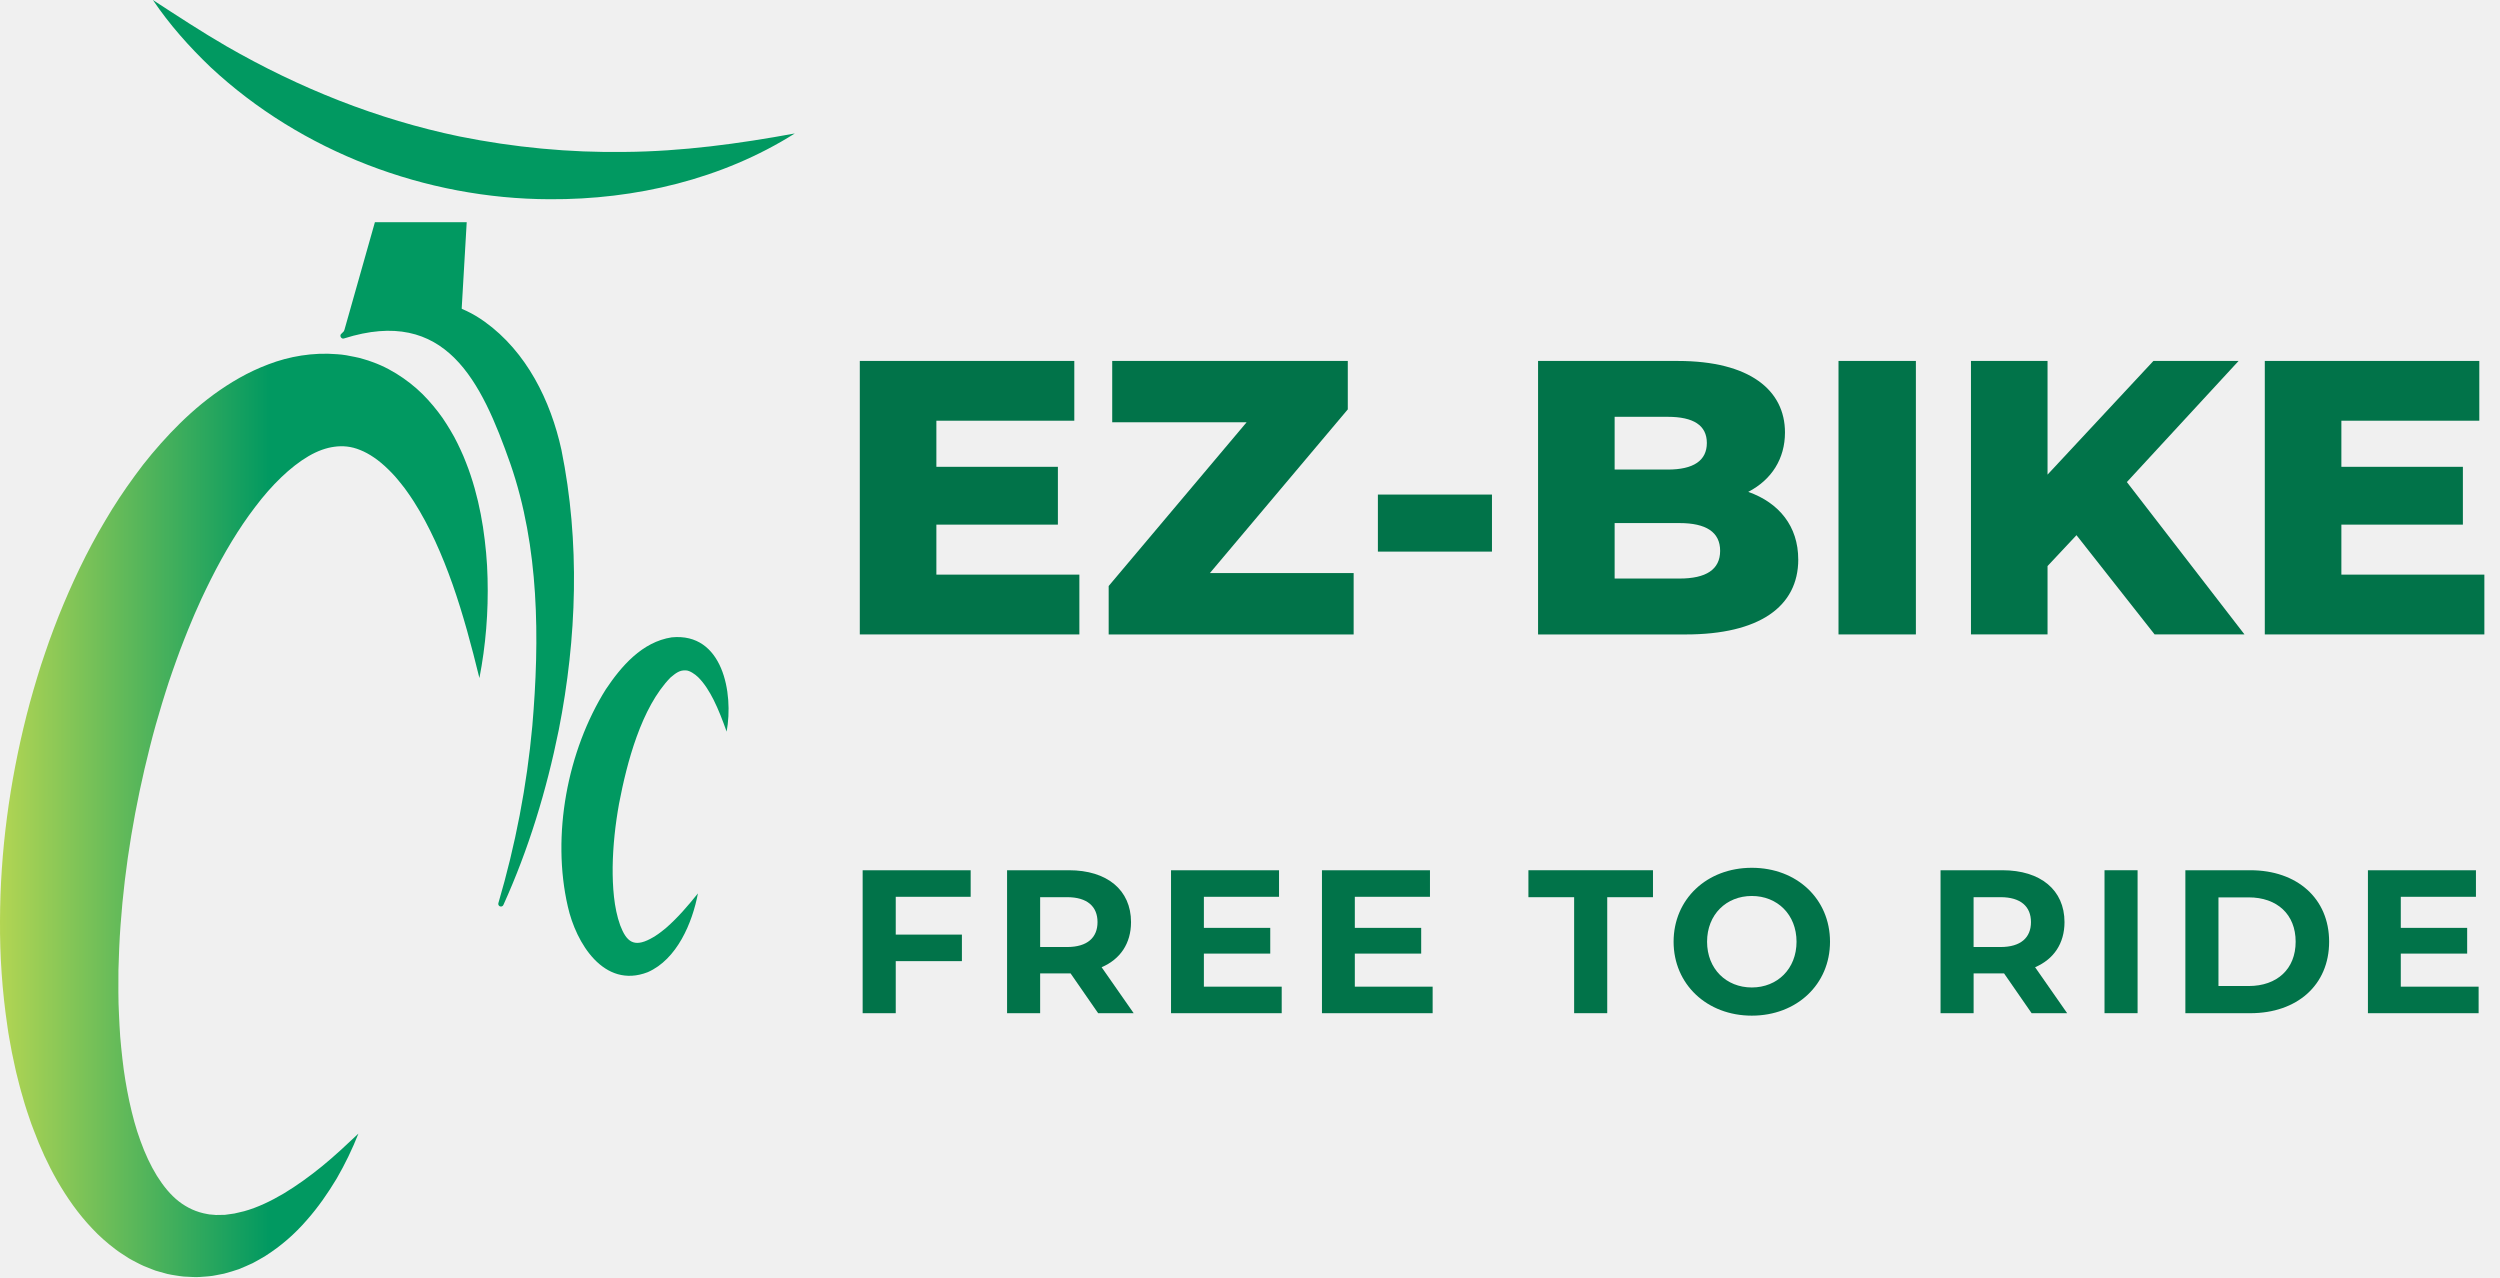
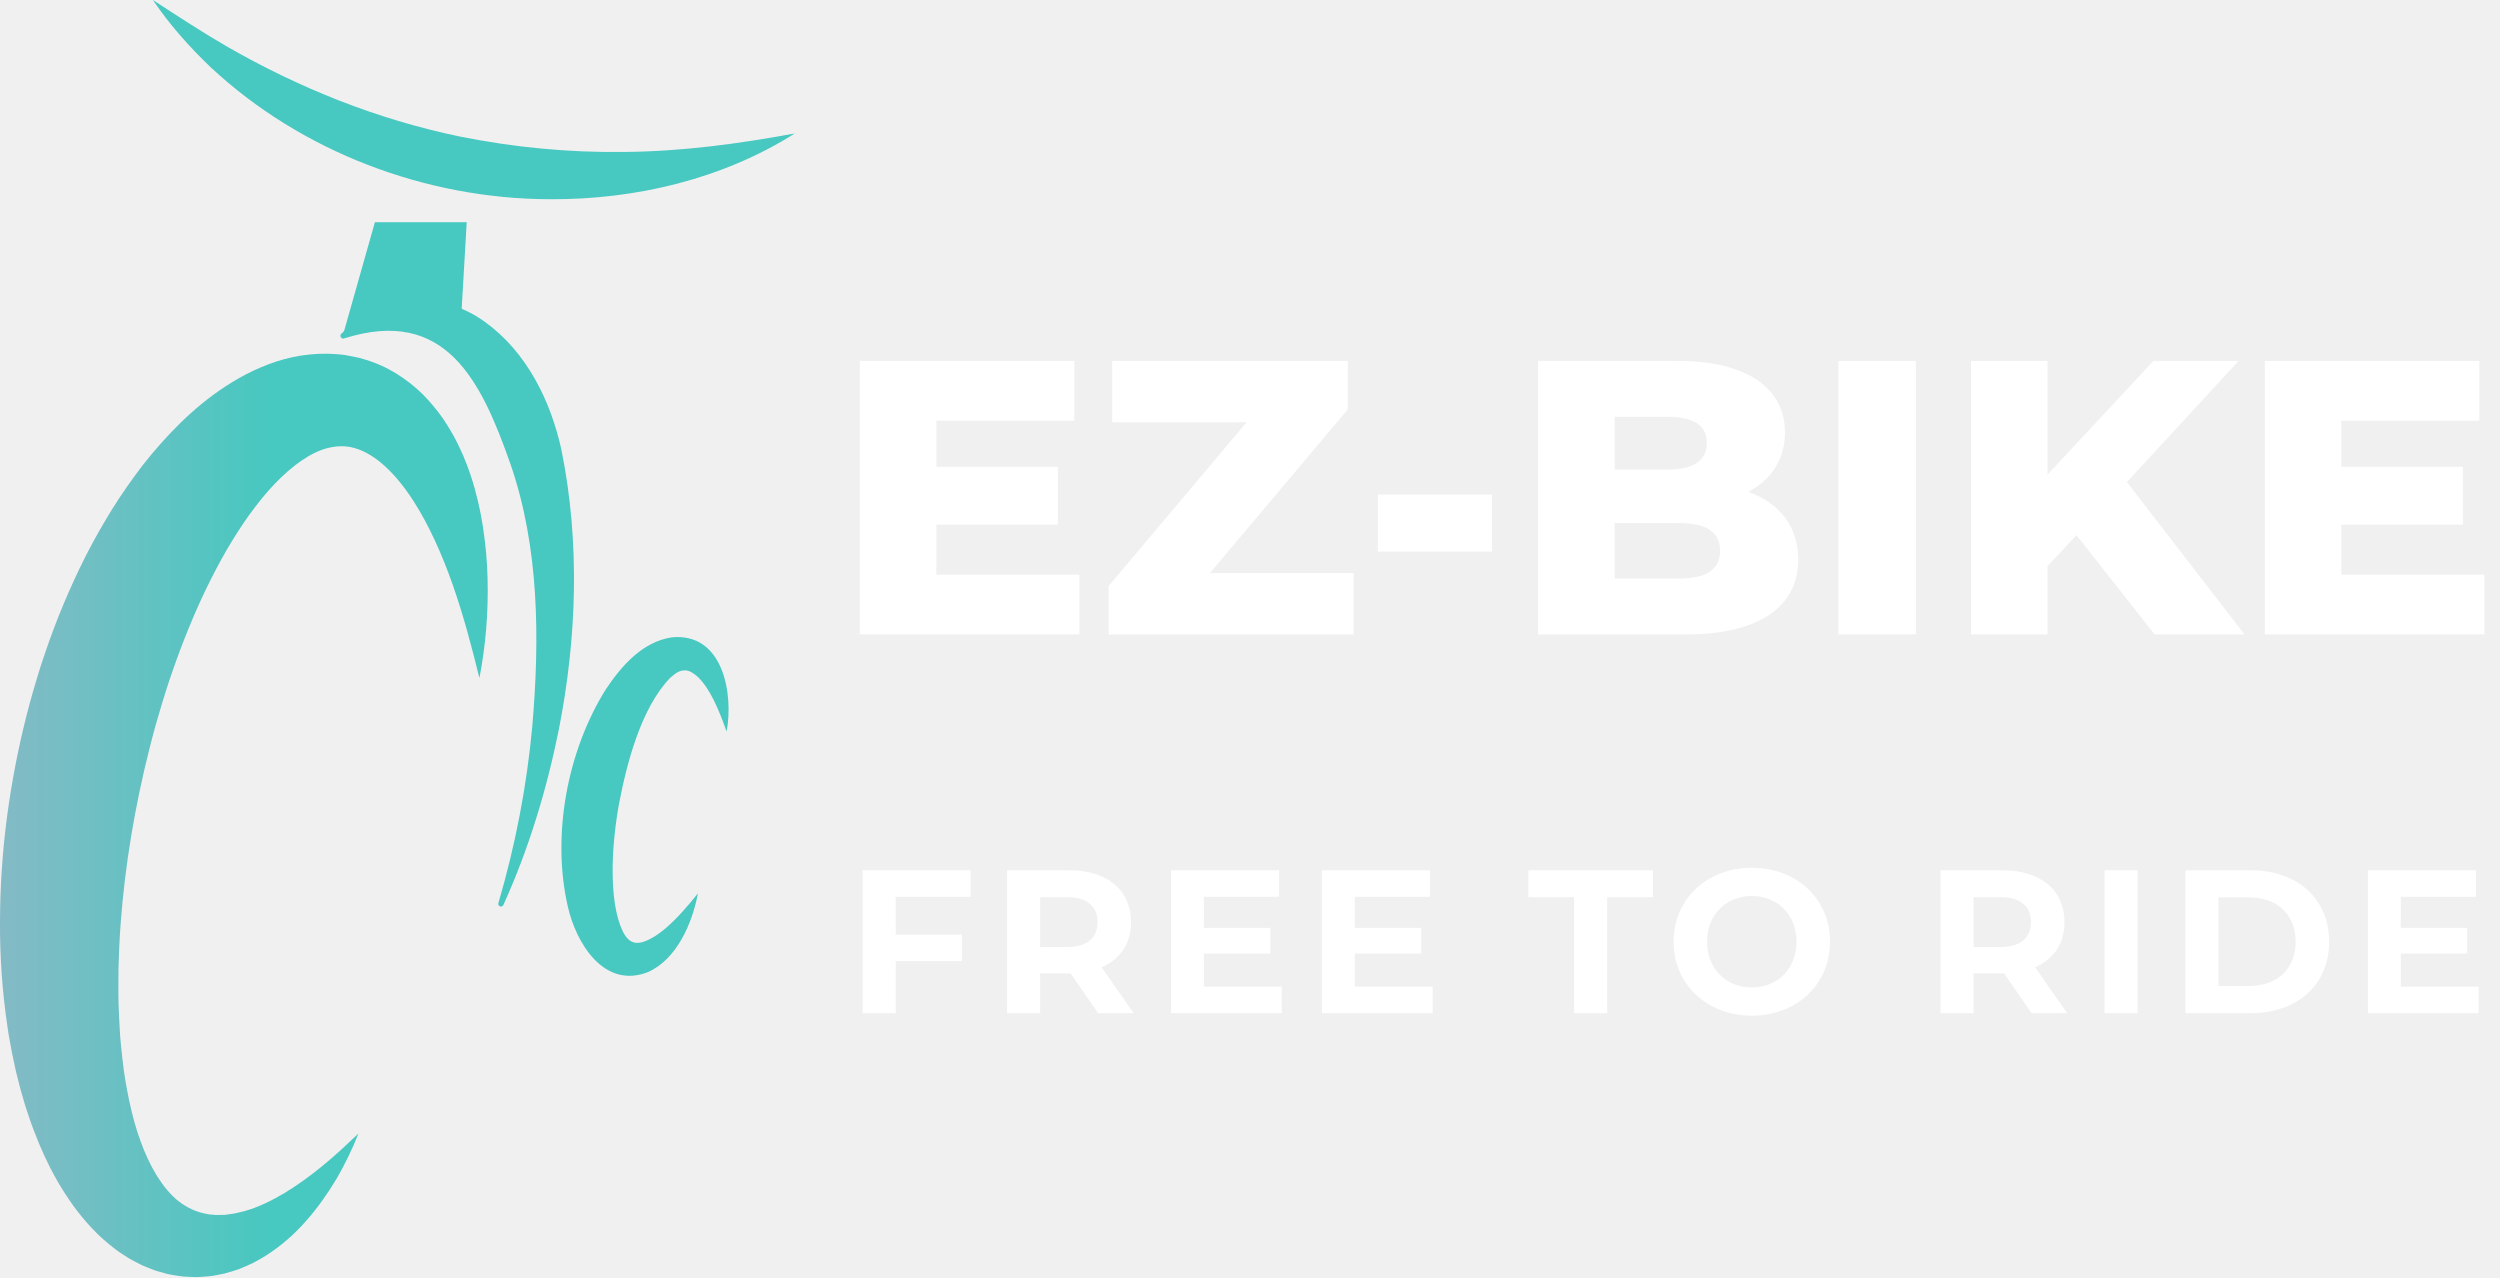
<svg xmlns="http://www.w3.org/2000/svg" id="Calque_2" viewBox="0 0 982.03 501.67">
  <defs>
    <style>
            .cls-1 {
                fill: url(#Dégradé_sans_nom_25);
            }

            .cls-1,
            .cls-2,
            .cls-3 {
                stroke-width: 0px;
            }

            .cls-2 {
-                 fill: #017349;
+                 fill: #fff;
            }

            .cls-3 {
-                 fill: #019961;
+                 fill: #47c8c0;
            }
        </style>
    <linearGradient id="Dégradé_sans_nom_25" x1="-1.54" y1="320.3" x2="213.31" y2="320.3" gradientUnits="userSpaceOnUse">
-       <stop offset="0" stop-color="#b5d653" />
-       <stop offset=".5" stop-color="#019961" />
-       <stop offset="1" stop-color="#019961" />
+       <stop offset="0" stop-color="#85bac5" />
+       <stop offset=".5" stop-color="#47c8c0" />
+       <stop offset="1" stop-color="#47c8c0" />
    </linearGradient>
  </defs>
  <g id="ez-bike-logo">
    <g id="ez-bike-logo-2">
      <g id="bike">
        <path class="cls-1" d="M140.81,445.25c-2.39,6.06-5.24,11.97-8.57,17.72-3.41,5.68-7.24,11.24-11.82,16.41-4.53,5.22-9.88,9.98-16.22,14-1.59.99-3.29,1.89-4.97,2.81-1.75.83-3.57,1.58-5.39,2.35-1.91.61-3.83,1.27-5.82,1.76l-3.06.6c-1.03.2-2.05.4-3.12.46-2.11.15-4.25.42-6.4.25l-3.25-.16c-1.09-.07-2.15-.29-3.23-.44-1.07-.19-2.18-.32-3.23-.59l-3.16-.88-1.59-.46-1.52-.59-3.04-1.22c-1.02-.41-1.93-.95-2.91-1.43-.95-.5-1.93-.99-2.85-1.54l-2.67-1.73c-.88-.59-1.8-1.16-2.6-1.81-3.34-2.51-6.44-5.25-9.16-8.17-5.54-5.82-9.94-12.19-13.7-18.68-3.73-6.52-6.76-13.19-9.27-19.94l-.96-2.53-.87-2.54c-.56-1.69-1.17-3.39-1.67-5.09l-1.48-5.11c-.5-1.71-.89-3.41-1.33-5.12l-.65-2.57c-.21-.86-.37-1.71-.56-2.57l-1.09-5.14c-.6-3.42-1.32-6.86-1.76-10.29C.85,389.26-.08,375.51,0,361.83c.07-27.39,3.75-54.43,10.43-80.82,1.66-6.6,3.61-13.15,5.65-19.67,1.06-3.25,2.2-6.48,3.32-9.72,1.22-3.21,2.33-6.45,3.64-9.63,5.14-12.76,11.02-25.31,18.23-37.37,3.53-6.05,7.46-11.97,11.69-17.74,4.17-5.8,8.89-11.37,13.96-16.75,5.1-5.36,10.67-10.5,17.01-15.15,6.35-4.61,13.41-8.84,21.54-11.88,8.05-3.09,17.45-4.76,26.95-3.96,1.18.12,2.36.16,3.54.4,1.17.21,2.34.44,3.5.68.58.12,1.16.23,1.73.38l1.71.49c1.13.34,2.27.65,3.36,1.1,4.44,1.57,8.53,3.83,12.19,6.38,3.66,2.55,6.93,5.43,9.69,8.51,2.78,3.07,5.27,6.25,7.31,9.55,1.09,1.63,1.97,3.31,2.94,4.95.85,1.68,1.77,3.33,2.49,5.02l1.13,2.52,1.02,2.53c.7,1.68,1.26,3.38,1.85,5.07,2.26,6.77,3.79,13.55,4.84,20.3,1.01,6.75,1.66,13.44,1.8,20.11.36,13.31-.72,26.42-3.2,39.22-3.1-12.66-6.39-24.99-10.52-36.75-4.14-11.72-9.1-22.95-15.24-32.58-.8-1.17-1.53-2.39-2.36-3.5l-1.21-1.69-1.26-1.61c-.82-1.1-1.72-2.05-2.55-3.08-.9-.93-1.74-1.94-2.67-2.77-3.58-3.54-7.41-6.17-10.99-7.59-3.59-1.48-6.92-1.74-10.17-1.29-3.24.43-6.57,1.61-10.15,3.69-7.13,4.17-14.52,11.39-20.94,19.92-6.51,8.5-12.28,18.23-17.42,28.44-1.32,2.52-2.49,5.18-3.75,7.75-.61,1.31-1.18,2.64-1.77,3.96-.59,1.32-1.19,2.63-1.73,3.99-1.1,2.69-2.26,5.35-3.29,8.09-1.09,2.7-2.08,5.46-3.08,8.21-1.02,2.74-1.93,5.55-2.9,8.31-.89,2.81-1.81,5.6-2.66,8.43-1.72,5.64-3.34,11.33-4.77,17.08-5.84,22.97-9.86,46.57-11.54,70.1-.45,5.89-.66,11.76-.83,17.63-.01,5.84-.11,11.71.22,17.5.08,2.92.32,5.78.48,8.67.28,2.85.49,5.74.85,8.56.62,5.69,1.56,11.26,2.71,16.7,1.18,5.43,2.57,10.75,4.41,15.68,1.78,4.96,3.94,9.6,6.44,13.67,2.53,4.03,5.37,7.53,8.61,10.05,3.24,2.5,6.91,4.25,11.23,4.98.53.15,1.09.17,1.65.21l1.7.15c1.15.03,2.34-.08,3.55-.06,1.21-.18,2.45-.31,3.71-.52,1.25-.33,2.54-.55,3.83-.9,5.18-1.43,10.43-3.93,15.58-6.98,5.12-3.09,10.15-6.71,15.03-10.69,4.9-3.98,9.54-8.38,14.31-12.85Z" />
        <path class="cls-3" d="M134.03,131.17c15.15-15.67,38.43-17.7,56.34-4.81,16.46,11.81,25.95,31.05,30.17,50.37,7.35,36.19,6.07,73.94-1.05,109.98-4.79,23.73-11.86,46.93-21.76,68.78-.24.53-.86.76-1.39.52-.48-.22-.72-.76-.57-1.26,6.71-22.83,11.19-46.15,13.33-69.57,2.94-34.29,2.71-70.23-8.59-102.91-11.45-32.56-25.37-62-65.39-49.32-1.01.36-1.89-1.04-1.09-1.8h0Z" />
        <path class="cls-3" d="M274.16,350.91c-2.17,11.52-8.19,25.94-19.74,30.98-17.29,6.69-28.21-11.65-31.37-25.79-6.44-27.88-.23-61.16,14.93-85.33,6.03-9.01,14.19-18.61,25.87-20.41,20.1-1.99,24.36,21.91,21.58,37.03-1.57-4.41-3.19-8.67-5.16-12.58-1.62-3.18-3.5-6.28-6.02-8.79-1.28-1.25-3.34-2.6-4.71-2.67-2.52-.23-4.12,1.08-6.18,2.81-11.46,11.75-17.11,33.45-20.18,49.48-1.5,8.28-2.4,16.66-2.52,24.9-.06,7.64.46,16.04,2.97,22.96,2.44,6.4,5.33,8.72,11.79,5.31,2.24-1.1,4.25-2.72,6.2-4.3,4.67-4.08,8.54-8.62,12.55-13.59h0Z" />
        <path class="cls-3" d="M312.23,52.41c-28.47,18-62.77,26.05-96.3,25.85-48.68-.12-97.52-18.59-133.19-51.85-8.41-8.05-16.17-16.75-22.67-26.4,9.47,6.15,19.09,12.48,28.84,18.13,28.63,16.48,59.27,28.75,91.53,35.45,21.36,4.31,43.18,6.41,64.98,6.09,22.48-.19,44.67-3.19,66.81-7.26h0Z" />
        <path class="cls-3" d="M147.26,87.27h36.07l-2.35,40.43c-3.5-1.95-10.35-5.13-19.43-5.25-14.23-.19-24.08,7.26-26.96,9.62,4.23-14.93,8.45-29.87,12.68-44.8Z" />
      </g>
      <g id="text">
        <path class="cls-2" d="M423.99,225.73v23.48h-86.25v-107.43h84.26v23.48h-54.18v18.11h47.73v22.71h-47.73v19.64h56.17Z" />
        <path class="cls-2" d="M531.73,225.12v24.1h-96.23v-19.03l54.18-64.31h-52.79v-24.1h92.54v19.03l-54.18,64.31h56.48Z" />
        <path class="cls-2" d="M541.25,194.27h44.81v22.41h-44.81v-22.41Z" />
        <path class="cls-2" d="M706.38,219.75c0,18.57-15.35,29.47-44.2,29.47h-58.01v-107.43h54.94c28.24,0,42.05,11.51,42.05,28.09,0,10.28-5.22,18.57-14.43,23.33,12.12,4.3,19.64,13.51,19.64,26.55ZM634.25,163.73v20.72h20.87c10.13,0,15.35-3.53,15.35-10.44s-5.22-10.28-15.35-10.28h-20.87ZM675.69,216.37c0-7.37-5.53-10.9-15.96-10.9h-25.48v21.79h25.48c10.44,0,15.96-3.53,15.96-10.9Z" />
        <path class="cls-2" d="M722.19,141.78h30.39v107.43h-30.39v-107.43Z" />
        <path class="cls-2" d="M815.66,210.23l-11.36,12.12v26.86h-30.08v-107.43h30.08v44.66l41.59-44.66h33.46l-43.89,47.58,46.2,59.85h-35.3l-30.69-38.98Z" />
        <path class="cls-2" d="M975.89,225.73v23.48h-86.25v-107.43h84.26v23.48h-54.18v18.11h47.73v22.71h-47.73v19.64h56.17Z" />
        <path class="cls-2" d="M351.86,352.27v14.84h25.99v10.43h-25.99v20.46h-13v-56.15h42.43v10.43h-29.44Z" />
        <path class="cls-2" d="M431.36,397.99l-10.83-15.64h-11.95v15.64h-12.99v-56.15h24.3c15,0,24.39,7.78,24.39,20.37,0,8.42-4.25,14.6-11.55,17.73l12.59,18.05h-13.96ZM419.17,352.43h-10.59v19.57h10.59c7.94,0,11.95-3.69,11.95-9.79s-4.01-9.79-11.95-9.79Z" />
        <path class="cls-2" d="M503.47,387.57v10.43h-43.48v-56.15h42.43v10.43h-29.52v12.19h26.07v10.11h-26.07v13h30.56Z" />
        <path class="cls-2" d="M562.76,387.57v10.43h-43.48v-56.15h42.43v10.43h-29.52v12.19h26.07v10.11h-26.07v13h30.56Z" />
        <path class="cls-2" d="M618.35,352.43h-17.97v-10.59h48.93v10.59h-17.97v45.56h-13v-45.56Z" />
        <path class="cls-2" d="M657.41,369.92c0-16.68,13-29.04,30.72-29.04s30.72,12.27,30.72,29.04-13.08,29.04-30.72,29.04-30.72-12.35-30.72-29.04ZM705.7,369.92c0-10.67-7.54-17.97-17.57-17.97s-17.57,7.3-17.57,17.97,7.54,17.97,17.57,17.97,17.57-7.3,17.57-17.97Z" />
        <path class="cls-2" d="M798.04,397.99l-10.83-15.64h-11.95v15.64h-12.99v-56.15h24.3c15,0,24.39,7.78,24.39,20.37,0,8.42-4.25,14.6-11.55,17.73l12.59,18.05h-13.96ZM785.84,352.43h-10.59v19.57h10.59c7.94,0,11.95-3.69,11.95-9.79s-4.01-9.79-11.95-9.79Z" />
        <path class="cls-2" d="M826.68,341.84h12.99v56.15h-12.99v-56.15Z" />
        <path class="cls-2" d="M858.44,341.84h25.51c18.37,0,30.96,11.07,30.96,28.08s-12.59,28.08-30.96,28.08h-25.51v-56.15ZM883.31,387.32c11.15,0,18.45-6.66,18.45-17.41s-7.3-17.41-18.45-17.41h-11.87v34.81h11.87Z" />
        <path class="cls-2" d="M973.63,387.57v10.43h-43.48v-56.15h42.43v10.43h-29.52v12.19h26.07v10.11h-26.07v13h30.56Z" />
      </g>
    </g>
  </g>
</svg>
